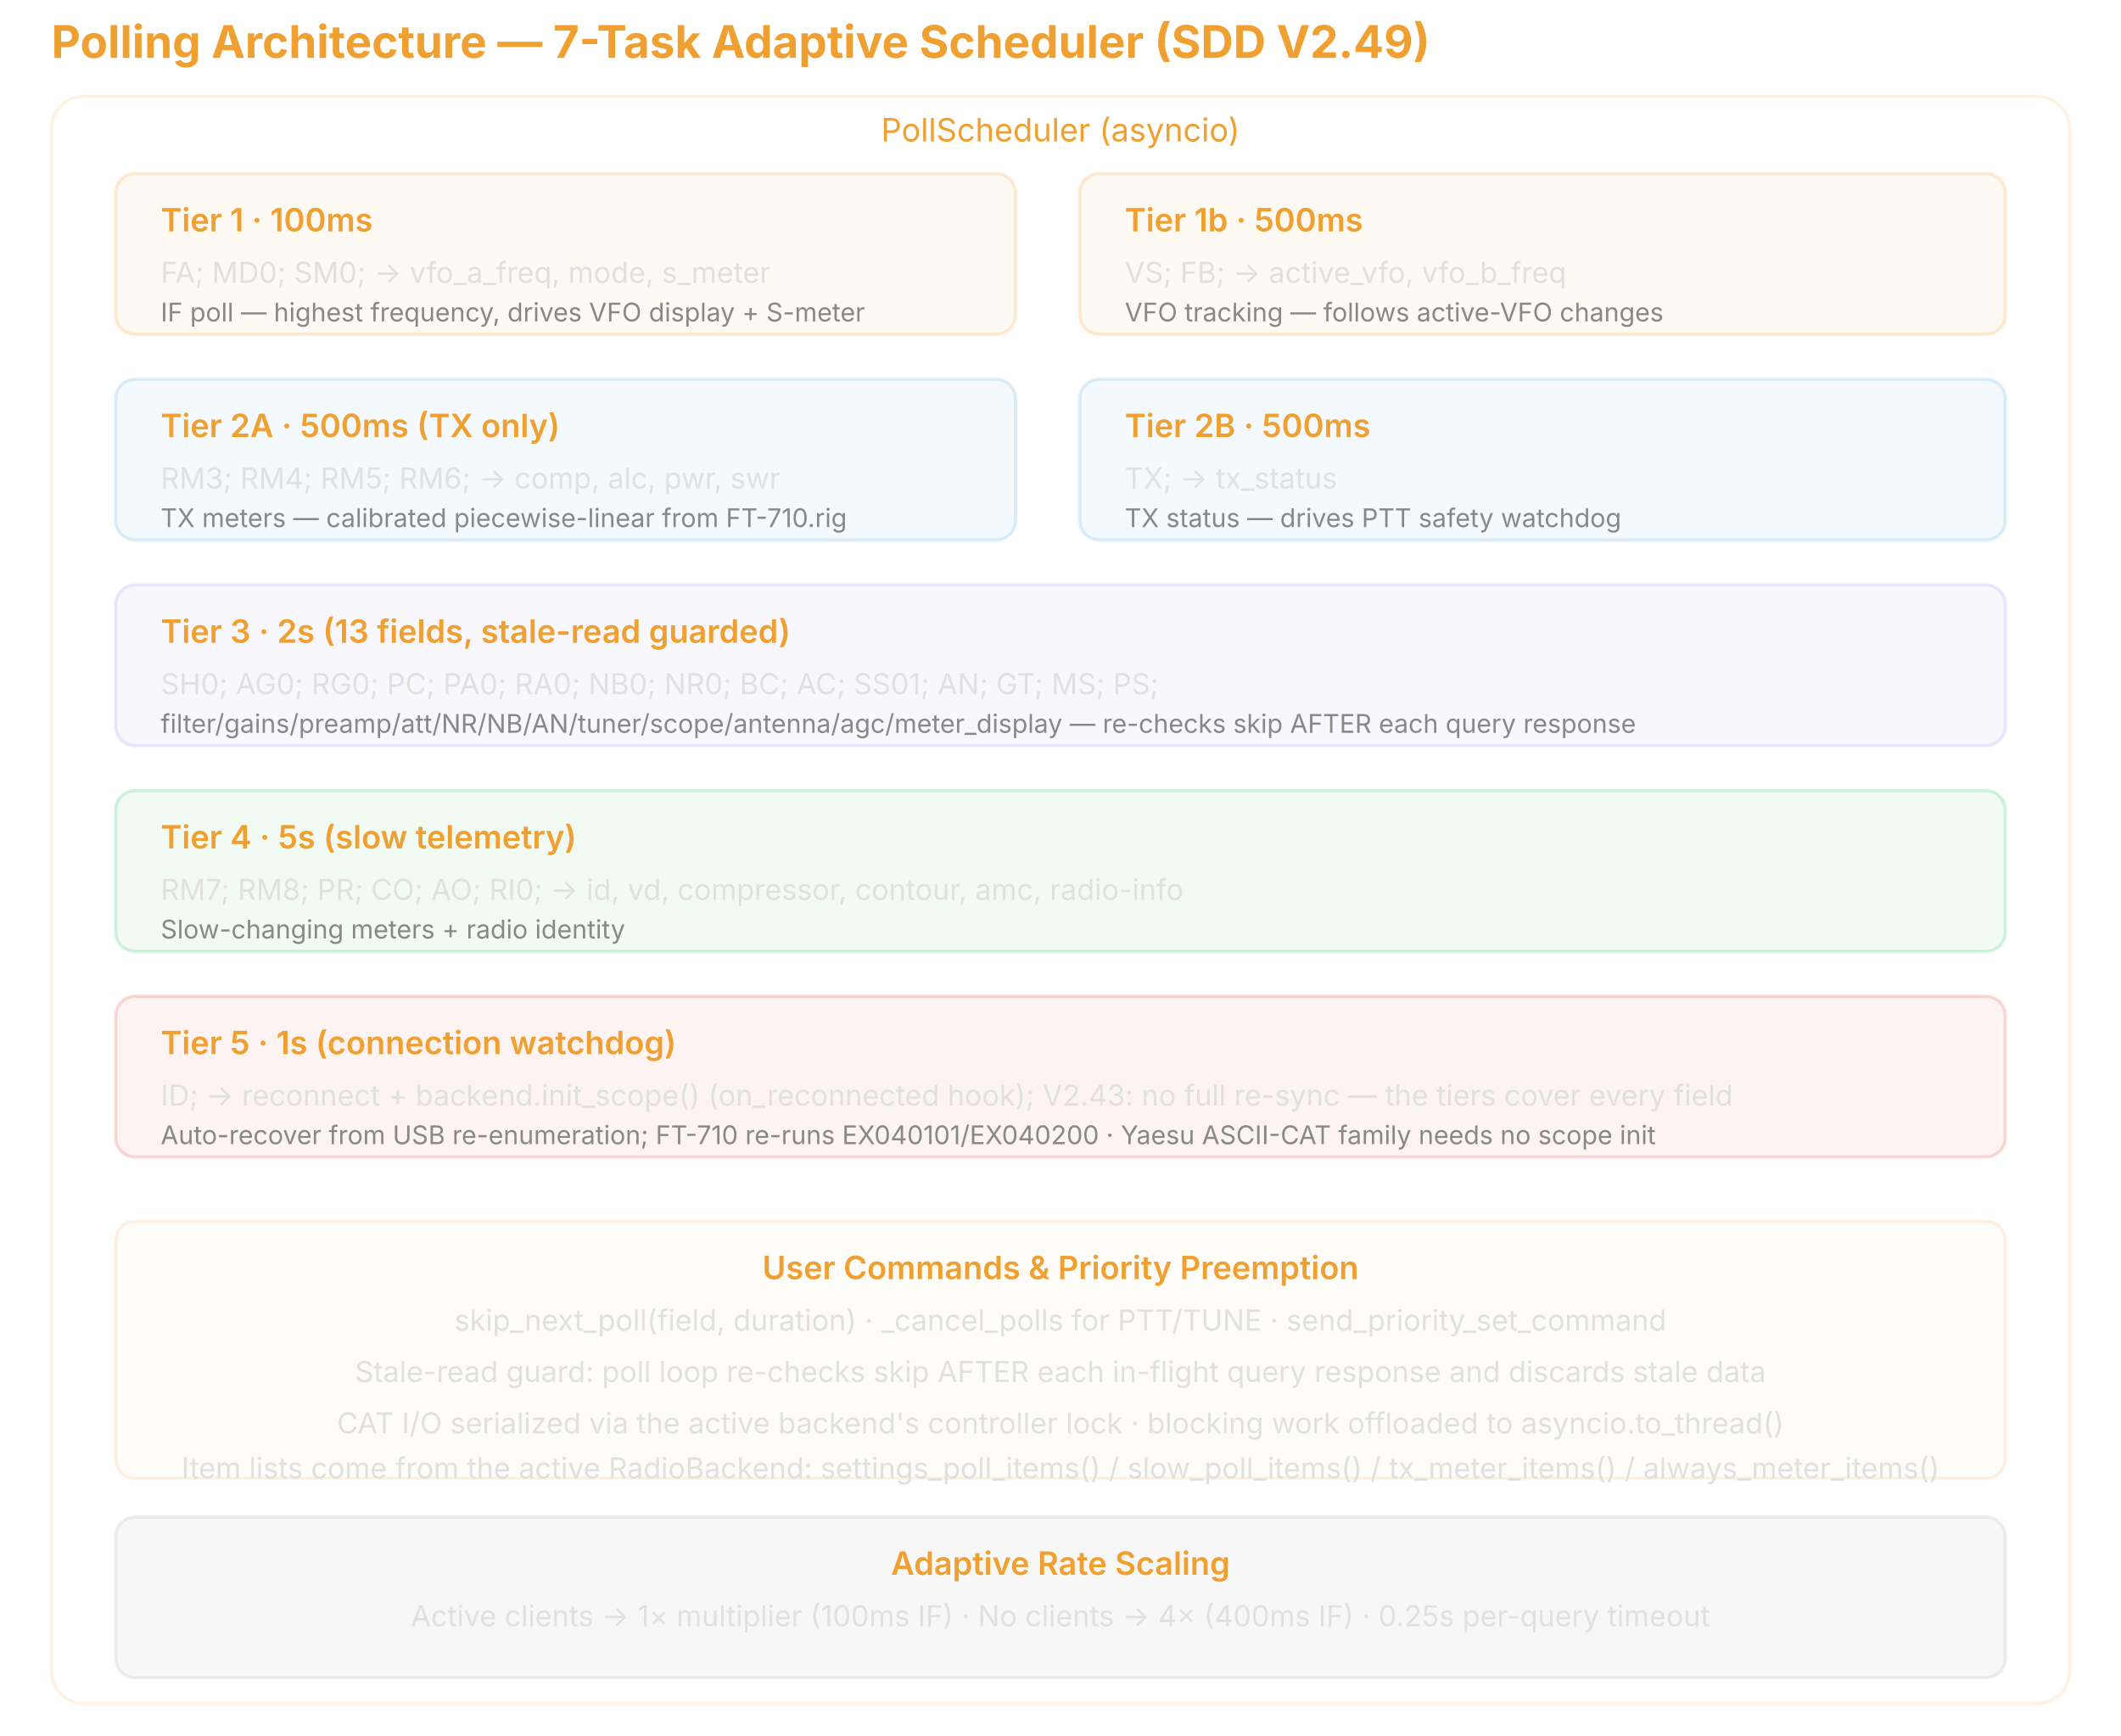
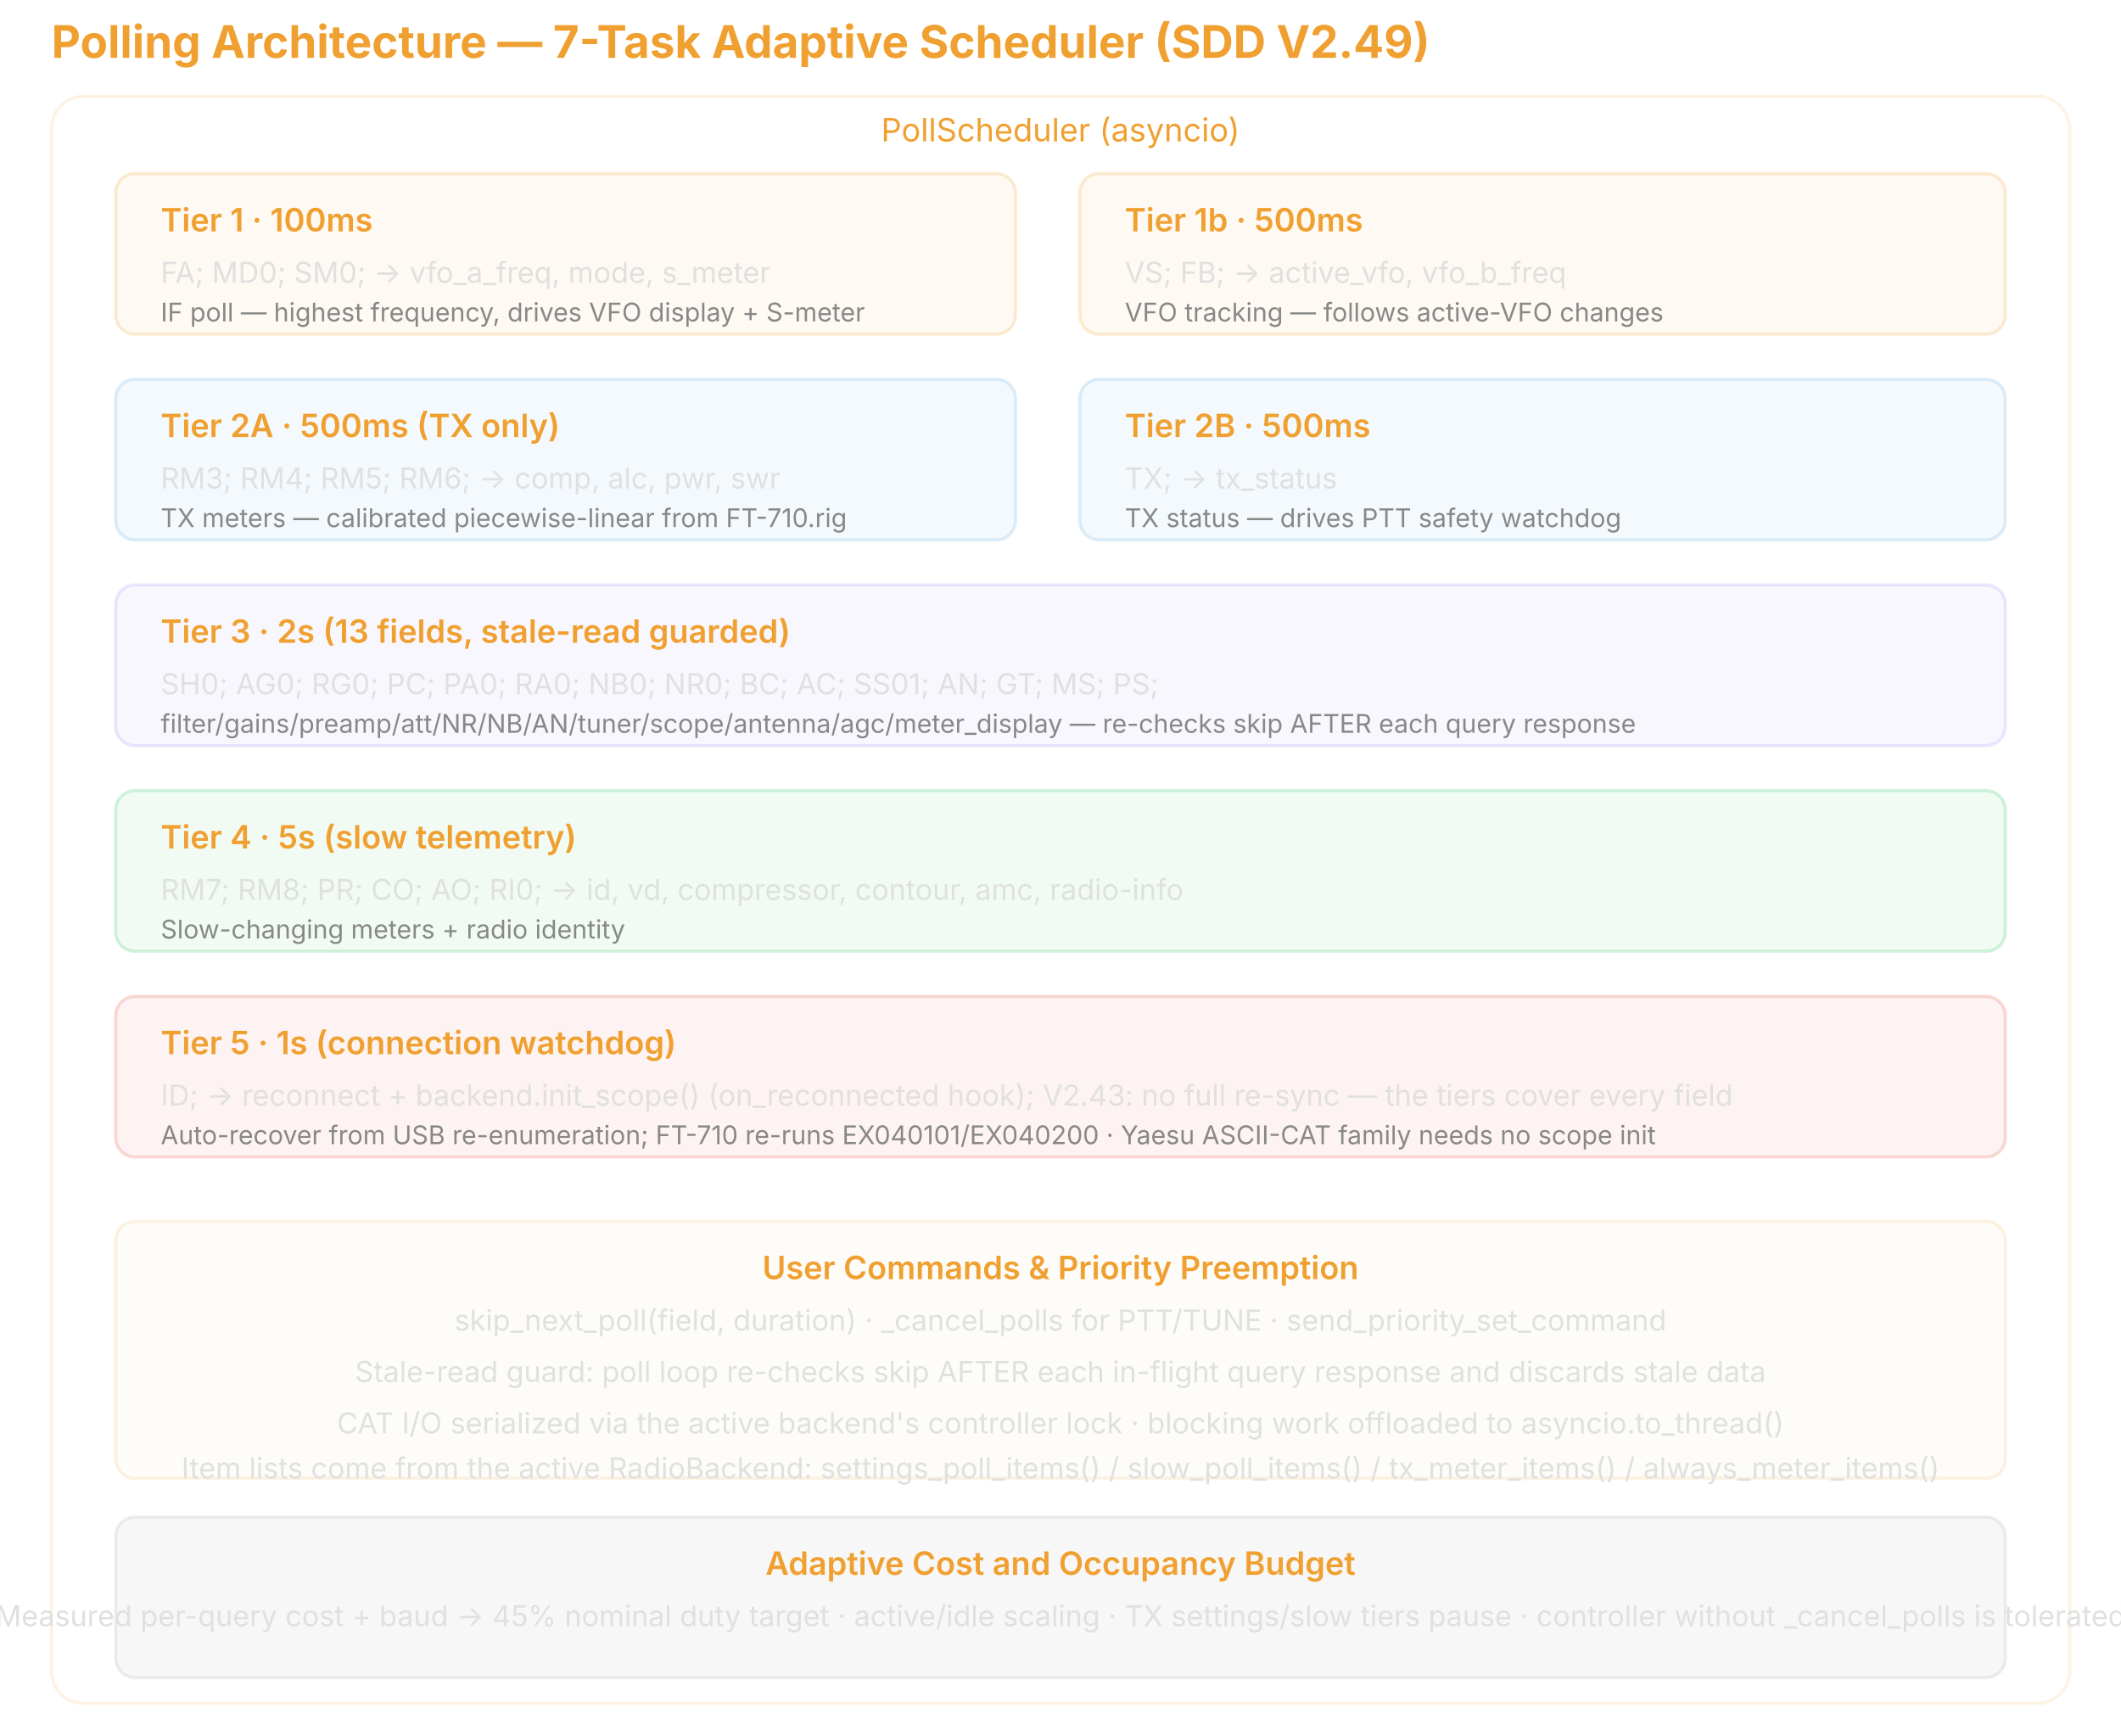
<svg xmlns="http://www.w3.org/2000/svg" viewBox="0 0 660 540">
  <defs>
    <marker id="a" viewBox="0 0 10 10" refX="8" refY="5" markerWidth="5" markerHeight="5" orient="auto">
      <path d="M0,0 L10,5 L0,10 Z" fill="#f0a030" />
    </marker>
  </defs>
  <style>text{font-family:Inter,-apple-system,sans-serif}.h{fill:#f0a030;font-size:10px;font-weight:600}.t{fill:#e0e0e0;font-size:9px}.m{fill:#888;font-size:8px}.c{fill:#5dade2;font-size:9px}</style>
  <text x="16" y="18" fill="#f0a030" font-size="14" font-weight="700">Polling Architecture — 7-Task Adaptive Scheduler (SDD V2.49)</text>
  <rect x="16" y="30" width="628" height="500" rx="10" fill="none" stroke="#f0a03022" />
  <text x="330" y="44" text-anchor="middle" fill="#f0a030" font-size="10">PollScheduler (asyncio)</text>
  <rect x="36" y="54" width="280" height="50" rx="6" fill="#f0a03010" stroke="#f0a03033" />
  <text x="50" y="72" class="h">Tier 1 · 100ms</text>
  <text x="50" y="88" class="t">FA; MD0; SM0; → vfo_a_freq, mode, s_meter</text>
  <text x="50" y="100" class="m">IF poll — highest frequency, drives VFO display + S-meter</text>
  <rect x="336" y="54" width="288" height="50" rx="6" fill="#f0a03010" stroke="#f0a03033" />
  <text x="350" y="72" class="h">Tier 1b · 500ms</text>
  <text x="350" y="88" class="t">VS; FB; → active_vfo, vfo_b_freq</text>
  <text x="350" y="100" class="m">VFO tracking — follows active-VFO changes</text>
  <rect x="36" y="118" width="280" height="50" rx="6" fill="#5dade210" stroke="#5dade233" />
  <text x="50" y="136" class="h">Tier 2A · 500ms (TX only)</text>
  <text x="50" y="152" class="t">RM3; RM4; RM5; RM6; → comp, alc, pwr, swr</text>
  <text x="50" y="164" class="m">TX meters — calibrated piecewise-linear from FT-710.rig</text>
  <rect x="336" y="118" width="288" height="50" rx="6" fill="#5dade210" stroke="#5dade233" />
  <text x="350" y="136" class="h">Tier 2B · 500ms</text>
  <text x="350" y="152" class="t">TX; → tx_status</text>
  <text x="350" y="164" class="m">TX status — drives PTT safety watchdog</text>
  <rect x="36" y="182" width="588" height="50" rx="6" fill="#a78bfa10" stroke="#a78bfa33" />
  <text x="50" y="200" class="h">Tier 3 · 2s (13 fields, stale-read guarded)</text>
  <text x="50" y="216" class="t">SH0; AG0; RG0; PC; PA0; RA0; NB0; NR0; BC; AC; SS01; AN; GT; MS; PS;</text>
  <text x="50" y="228" class="m">filter/gains/preamp/att/NR/NB/AN/tuner/scope/antenna/agc/meter_display — re-checks skip AFTER each query response</text>
  <rect x="36" y="246" width="588" height="50" rx="6" fill="#22c55e10" stroke="#22c55e33" />
  <text x="50" y="264" class="h">Tier 4 · 5s (slow telemetry)</text>
  <text x="50" y="280" class="t">RM7; RM8; PR; CO; AO; RI0; → id, vd, compressor, contour, amc, radio-info</text>
  <text x="50" y="292" class="m">Slow-changing meters + radio identity</text>
  <rect x="36" y="310" width="588" height="50" rx="6" fill="#e74c3c10" stroke="#e74c3c33" />
  <text x="50" y="328" class="h">Tier 5 · 1s (connection watchdog)</text>
  <text x="50" y="344" class="t">ID; → reconnect + backend.init_scope() (on_reconnected hook); V2.43: no full re-sync — the tiers cover every field</text>
  <text x="50" y="356" class="m">Auto-recover from USB re-enumeration; FT-710 re-runs EX040101/EX040200 · Yaesu ASCII-CAT family needs no scope init</text>
  <rect x="36" y="380" width="588" height="80" rx="6" fill="#f0a03008" stroke="#f0a03022" />
  <text x="330" y="398" text-anchor="middle" class="h">User Commands &amp; Priority Preemption</text>
  <text x="330" y="414" text-anchor="middle" class="t">skip_next_poll(field, duration) · _cancel_polls for PTT/TUNE · send_priority_set_command</text>
  <text x="330" y="430" text-anchor="middle" class="t">Stale-read guard: poll loop re-checks skip AFTER each in-flight query response and discards stale data</text>
  <text x="330" y="446" text-anchor="middle" class="t">CAT I/O serialized via the active backend's controller lock · blocking work offloaded to asyncio.to_thread()</text>
  <text x="330" y="460" text-anchor="middle" class="t">Item lists come from the active RadioBackend: settings_poll_items() / slow_poll_items() / tx_meter_items() / always_meter_items()</text>
  <rect x="36" y="472" width="588" height="50" rx="6" fill="#88888810" stroke="#88888822" />
-   <text x="330" y="490" text-anchor="middle" class="h">Adaptive Rate Scaling</text>
-   <text x="330" y="506" text-anchor="middle" class="t">Active clients → 1× multiplier (100ms IF) · No clients → 4× (400ms IF) · 0.25s per-query timeout</text>
+   <text x="330" y="490" text-anchor="middle" class="h">Adaptive Cost and Occupancy Budget</text>
+   <text x="330" y="506" text-anchor="middle" class="t">Measured per-query cost + baud → 45% nominal duty target · active/idle scaling · TX settings/slow tiers pause · controller without _cancel_polls is tolerated</text>
</svg>
